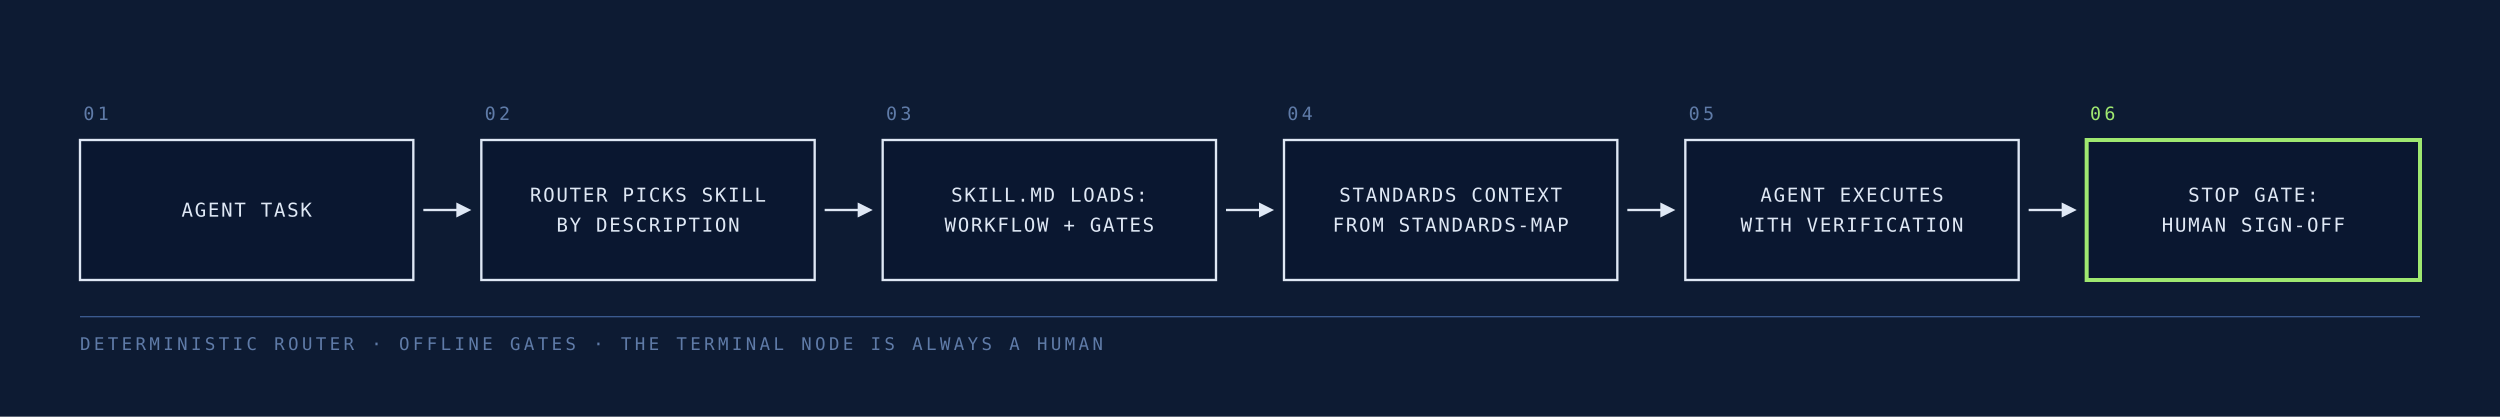
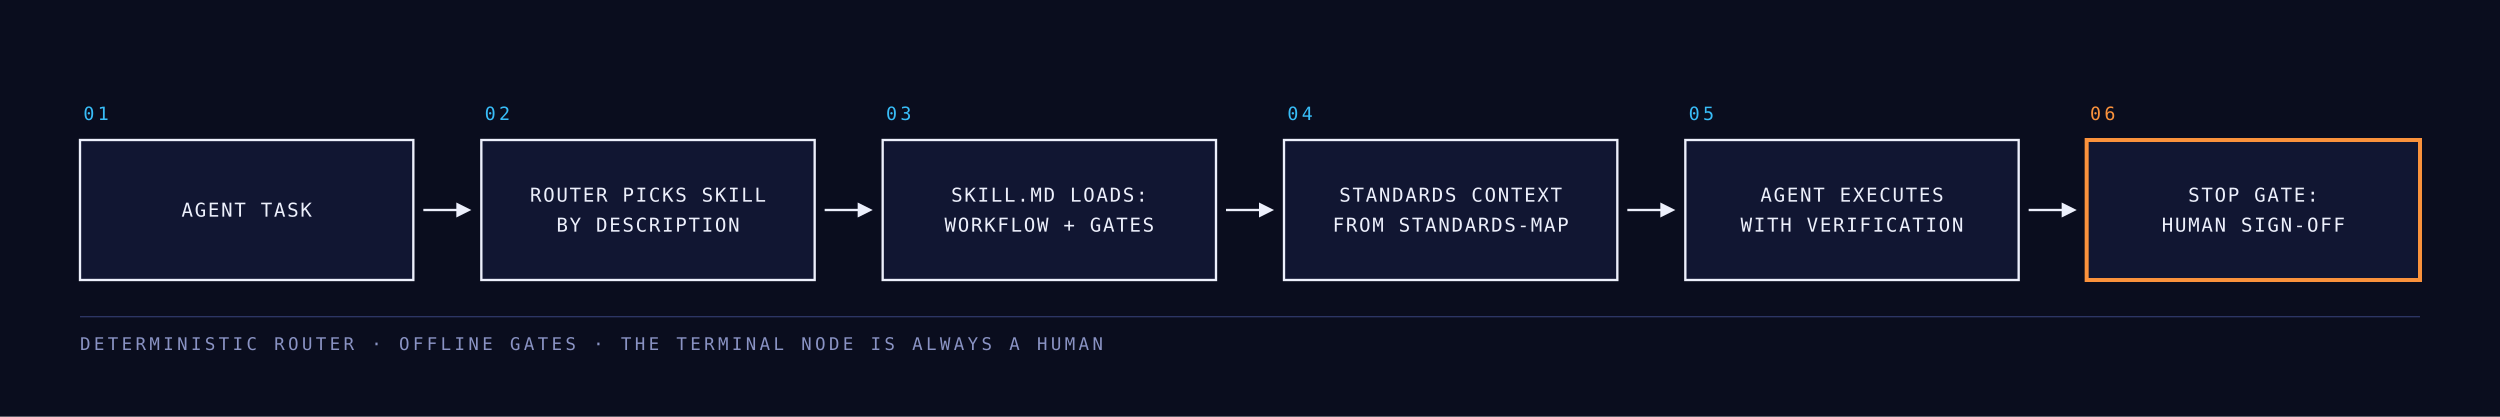
<svg xmlns="http://www.w3.org/2000/svg" width="1500" height="250" viewBox="0 0 1500 250">
  <style>
    .mono { font-family: "JetBrains Mono", "IBM Plex Mono", "Menlo", monospace; }
    .cond { font-family: "Barlow Condensed", "DIN Condensed", "Arial Narrow", sans-serif; font-weight: 700; text-transform: uppercase; }
    .serif { font-family: "Instrument Serif", Georgia, serif; font-style: italic; }
  </style>
-   <rect width="1500" height="250" fill="#0d1b33" />
-   <rect x="48.0" y="84" width="200" height="84" fill="#0a1730" stroke="#dfe8f5" stroke-width="1.4" />
-   <text class="mono" x="50.0" y="72.0" text-anchor="start" font-size="11" fill="#5f7ba8" letter-spacing="2">01</text>
-   <text class="mono" x="148.0" y="130.0" text-anchor="middle" font-size="11.5" fill="#dfe8f5" letter-spacing="1">AGENT TASK</text>
-   <line x1="254.0" y1="126.0" x2="274.8" y2="126.0" stroke="#dfe8f5" stroke-width="1.4" />
-   <path d="M 282.8 126.0 l -9 -4.5 v 9 Z" fill="#dfe8f5" />
-   <rect x="288.8" y="84" width="200" height="84" fill="#0a1730" stroke="#dfe8f5" stroke-width="1.4" />
-   <text class="mono" x="290.8" y="72.0" text-anchor="start" font-size="11" fill="#5f7ba8" letter-spacing="2">02</text>
-   <text class="mono" x="388.8" y="121.0" text-anchor="middle" font-size="11.5" fill="#dfe8f5" letter-spacing="1">ROUTER PICKS SKILL</text>
-   <text class="mono" x="388.8" y="139.0" text-anchor="middle" font-size="11.5" fill="#dfe8f5" letter-spacing="1">BY DESCRIPTION</text>
-   <line x1="494.8" y1="126.0" x2="515.6" y2="126.0" stroke="#dfe8f5" stroke-width="1.4" />
-   <path d="M 523.6 126.0 l -9 -4.5 v 9 Z" fill="#dfe8f5" />
-   <rect x="529.6" y="84" width="200" height="84" fill="#0a1730" stroke="#dfe8f5" stroke-width="1.4" />
-   <text class="mono" x="531.6" y="72.0" text-anchor="start" font-size="11" fill="#5f7ba8" letter-spacing="2">03</text>
-   <text class="mono" x="629.6" y="121.0" text-anchor="middle" font-size="11.5" fill="#dfe8f5" letter-spacing="1">SKILL.MD LOADS:</text>
-   <text class="mono" x="629.6" y="139.0" text-anchor="middle" font-size="11.5" fill="#dfe8f5" letter-spacing="1">WORKFLOW + GATES</text>
-   <line x1="735.6" y1="126.0" x2="756.4" y2="126.0" stroke="#dfe8f5" stroke-width="1.4" />
-   <path d="M 764.4 126.0 l -9 -4.5 v 9 Z" fill="#dfe8f5" />
-   <rect x="770.4" y="84" width="200" height="84" fill="#0a1730" stroke="#dfe8f5" stroke-width="1.4" />
-   <text class="mono" x="772.4" y="72.0" text-anchor="start" font-size="11" fill="#5f7ba8" letter-spacing="2">04</text>
-   <text class="mono" x="870.4" y="121.0" text-anchor="middle" font-size="11.5" fill="#dfe8f5" letter-spacing="1">STANDARDS CONTEXT</text>
-   <text class="mono" x="870.4" y="139.0" text-anchor="middle" font-size="11.5" fill="#dfe8f5" letter-spacing="1">FROM STANDARDS-MAP</text>
-   <line x1="976.4" y1="126.0" x2="997.2" y2="126.0" stroke="#dfe8f5" stroke-width="1.4" />
-   <path d="M 1005.2 126.0 l -9 -4.5 v 9 Z" fill="#dfe8f5" />
-   <rect x="1011.2" y="84" width="200" height="84" fill="#0a1730" stroke="#dfe8f5" stroke-width="1.4" />
-   <text class="mono" x="1013.2" y="72.0" text-anchor="start" font-size="11" fill="#5f7ba8" letter-spacing="2">05</text>
-   <text class="mono" x="1111.2" y="121.0" text-anchor="middle" font-size="11.5" fill="#dfe8f5" letter-spacing="1">AGENT EXECUTES</text>
-   <text class="mono" x="1111.2" y="139.0" text-anchor="middle" font-size="11.5" fill="#dfe8f5" letter-spacing="1">WITH VERIFICATION</text>
-   <line x1="1217.2" y1="126.0" x2="1238.0" y2="126.0" stroke="#dfe8f5" stroke-width="1.4" />
-   <path d="M 1246.0 126.0 l -9 -4.5 v 9 Z" fill="#dfe8f5" />
-   <rect x="1252.0" y="84" width="200" height="84" fill="#0a1730" stroke="#9fe870" stroke-width="2.4" />
-   <text class="mono" x="1254.0" y="72.0" text-anchor="start" font-size="11" fill="#9fe870" letter-spacing="2">06</text>
-   <text class="mono" x="1352.0" y="121.0" text-anchor="middle" font-size="11.5" fill="#dfe8f5" letter-spacing="1">STOP GATE:</text>
-   <text class="mono" x="1352.0" y="139.0" text-anchor="middle" font-size="11.5" fill="#dfe8f5" letter-spacing="1">HUMAN SIGN-OFF</text>
-   <text class="mono" x="48.0" y="210.0" text-anchor="start" font-size="10.5" fill="#5f7ba8" letter-spacing="2">DETERMINISTIC ROUTER · OFFLINE GATES · THE TERMINAL NODE IS ALWAYS A HUMAN</text>
-   <line x1="48" y1="190" x2="1452" y2="190" stroke="#3a5a8f" stroke-width="0.8" />
+   <rect width="1500" height="250" fill="#0a0d1e" />
+   <rect x="48.0" y="84" width="200" height="84" fill="#111632" stroke="#edf0fc" stroke-width="1.4" />
+   <text class="mono" x="50.0" y="72.0" text-anchor="start" font-size="11" fill="#38bdf8" letter-spacing="2">01</text>
+   <text class="mono" x="148.0" y="130.0" text-anchor="middle" font-size="11.5" fill="#edf0fc" letter-spacing="1">AGENT TASK</text>
+   <line x1="254.0" y1="126.0" x2="274.8" y2="126.0" stroke="#edf0fc" stroke-width="1.4" />
+   <path d="M 282.8 126.0 l -9 -4.5 v 9 Z" fill="#edf0fc" />
+   <rect x="288.8" y="84" width="200" height="84" fill="#111632" stroke="#edf0fc" stroke-width="1.4" />
+   <text class="mono" x="290.8" y="72.0" text-anchor="start" font-size="11" fill="#38bdf8" letter-spacing="2">02</text>
+   <text class="mono" x="388.8" y="121.0" text-anchor="middle" font-size="11.5" fill="#edf0fc" letter-spacing="1">ROUTER PICKS SKILL</text>
+   <text class="mono" x="388.8" y="139.0" text-anchor="middle" font-size="11.5" fill="#edf0fc" letter-spacing="1">BY DESCRIPTION</text>
+   <line x1="494.8" y1="126.0" x2="515.6" y2="126.0" stroke="#edf0fc" stroke-width="1.4" />
+   <path d="M 523.6 126.0 l -9 -4.5 v 9 Z" fill="#edf0fc" />
+   <rect x="529.6" y="84" width="200" height="84" fill="#111632" stroke="#edf0fc" stroke-width="1.4" />
+   <text class="mono" x="531.6" y="72.0" text-anchor="start" font-size="11" fill="#38bdf8" letter-spacing="2">03</text>
+   <text class="mono" x="629.6" y="121.0" text-anchor="middle" font-size="11.5" fill="#edf0fc" letter-spacing="1">SKILL.MD LOADS:</text>
+   <text class="mono" x="629.6" y="139.0" text-anchor="middle" font-size="11.5" fill="#edf0fc" letter-spacing="1">WORKFLOW + GATES</text>
+   <line x1="735.6" y1="126.0" x2="756.4" y2="126.0" stroke="#edf0fc" stroke-width="1.4" />
+   <path d="M 764.4 126.0 l -9 -4.5 v 9 Z" fill="#edf0fc" />
+   <rect x="770.4" y="84" width="200" height="84" fill="#111632" stroke="#edf0fc" stroke-width="1.4" />
+   <text class="mono" x="772.4" y="72.0" text-anchor="start" font-size="11" fill="#38bdf8" letter-spacing="2">04</text>
+   <text class="mono" x="870.4" y="121.0" text-anchor="middle" font-size="11.5" fill="#edf0fc" letter-spacing="1">STANDARDS CONTEXT</text>
+   <text class="mono" x="870.4" y="139.0" text-anchor="middle" font-size="11.5" fill="#edf0fc" letter-spacing="1">FROM STANDARDS-MAP</text>
+   <line x1="976.4" y1="126.0" x2="997.2" y2="126.0" stroke="#edf0fc" stroke-width="1.4" />
+   <path d="M 1005.2 126.0 l -9 -4.5 v 9 Z" fill="#edf0fc" />
+   <rect x="1011.2" y="84" width="200" height="84" fill="#111632" stroke="#edf0fc" stroke-width="1.4" />
+   <text class="mono" x="1013.2" y="72.0" text-anchor="start" font-size="11" fill="#38bdf8" letter-spacing="2">05</text>
+   <text class="mono" x="1111.2" y="121.0" text-anchor="middle" font-size="11.5" fill="#edf0fc" letter-spacing="1">AGENT EXECUTES</text>
+   <text class="mono" x="1111.2" y="139.0" text-anchor="middle" font-size="11.5" fill="#edf0fc" letter-spacing="1">WITH VERIFICATION</text>
+   <line x1="1217.2" y1="126.0" x2="1238.0" y2="126.0" stroke="#edf0fc" stroke-width="1.4" />
+   <path d="M 1246.0 126.0 l -9 -4.5 v 9 Z" fill="#edf0fc" />
+   <rect x="1252.0" y="84" width="200" height="84" fill="#111632" stroke="#fb923c" stroke-width="2.4" />
+   <text class="mono" x="1254.0" y="72.0" text-anchor="start" font-size="11" fill="#fb923c" letter-spacing="2">06</text>
+   <text class="mono" x="1352.0" y="121.0" text-anchor="middle" font-size="11.5" fill="#edf0fc" letter-spacing="1">STOP GATE:</text>
+   <text class="mono" x="1352.0" y="139.0" text-anchor="middle" font-size="11.5" fill="#edf0fc" letter-spacing="1">HUMAN SIGN-OFF</text>
+   <text class="mono" x="48.0" y="210.0" text-anchor="start" font-size="10.5" fill="#8a93c4" letter-spacing="2">DETERMINISTIC ROUTER · OFFLINE GATES · THE TERMINAL NODE IS ALWAYS A HUMAN</text>
+   <line x1="48" y1="190" x2="1452" y2="190" stroke="#2c3564" stroke-width="0.8" />
</svg>
